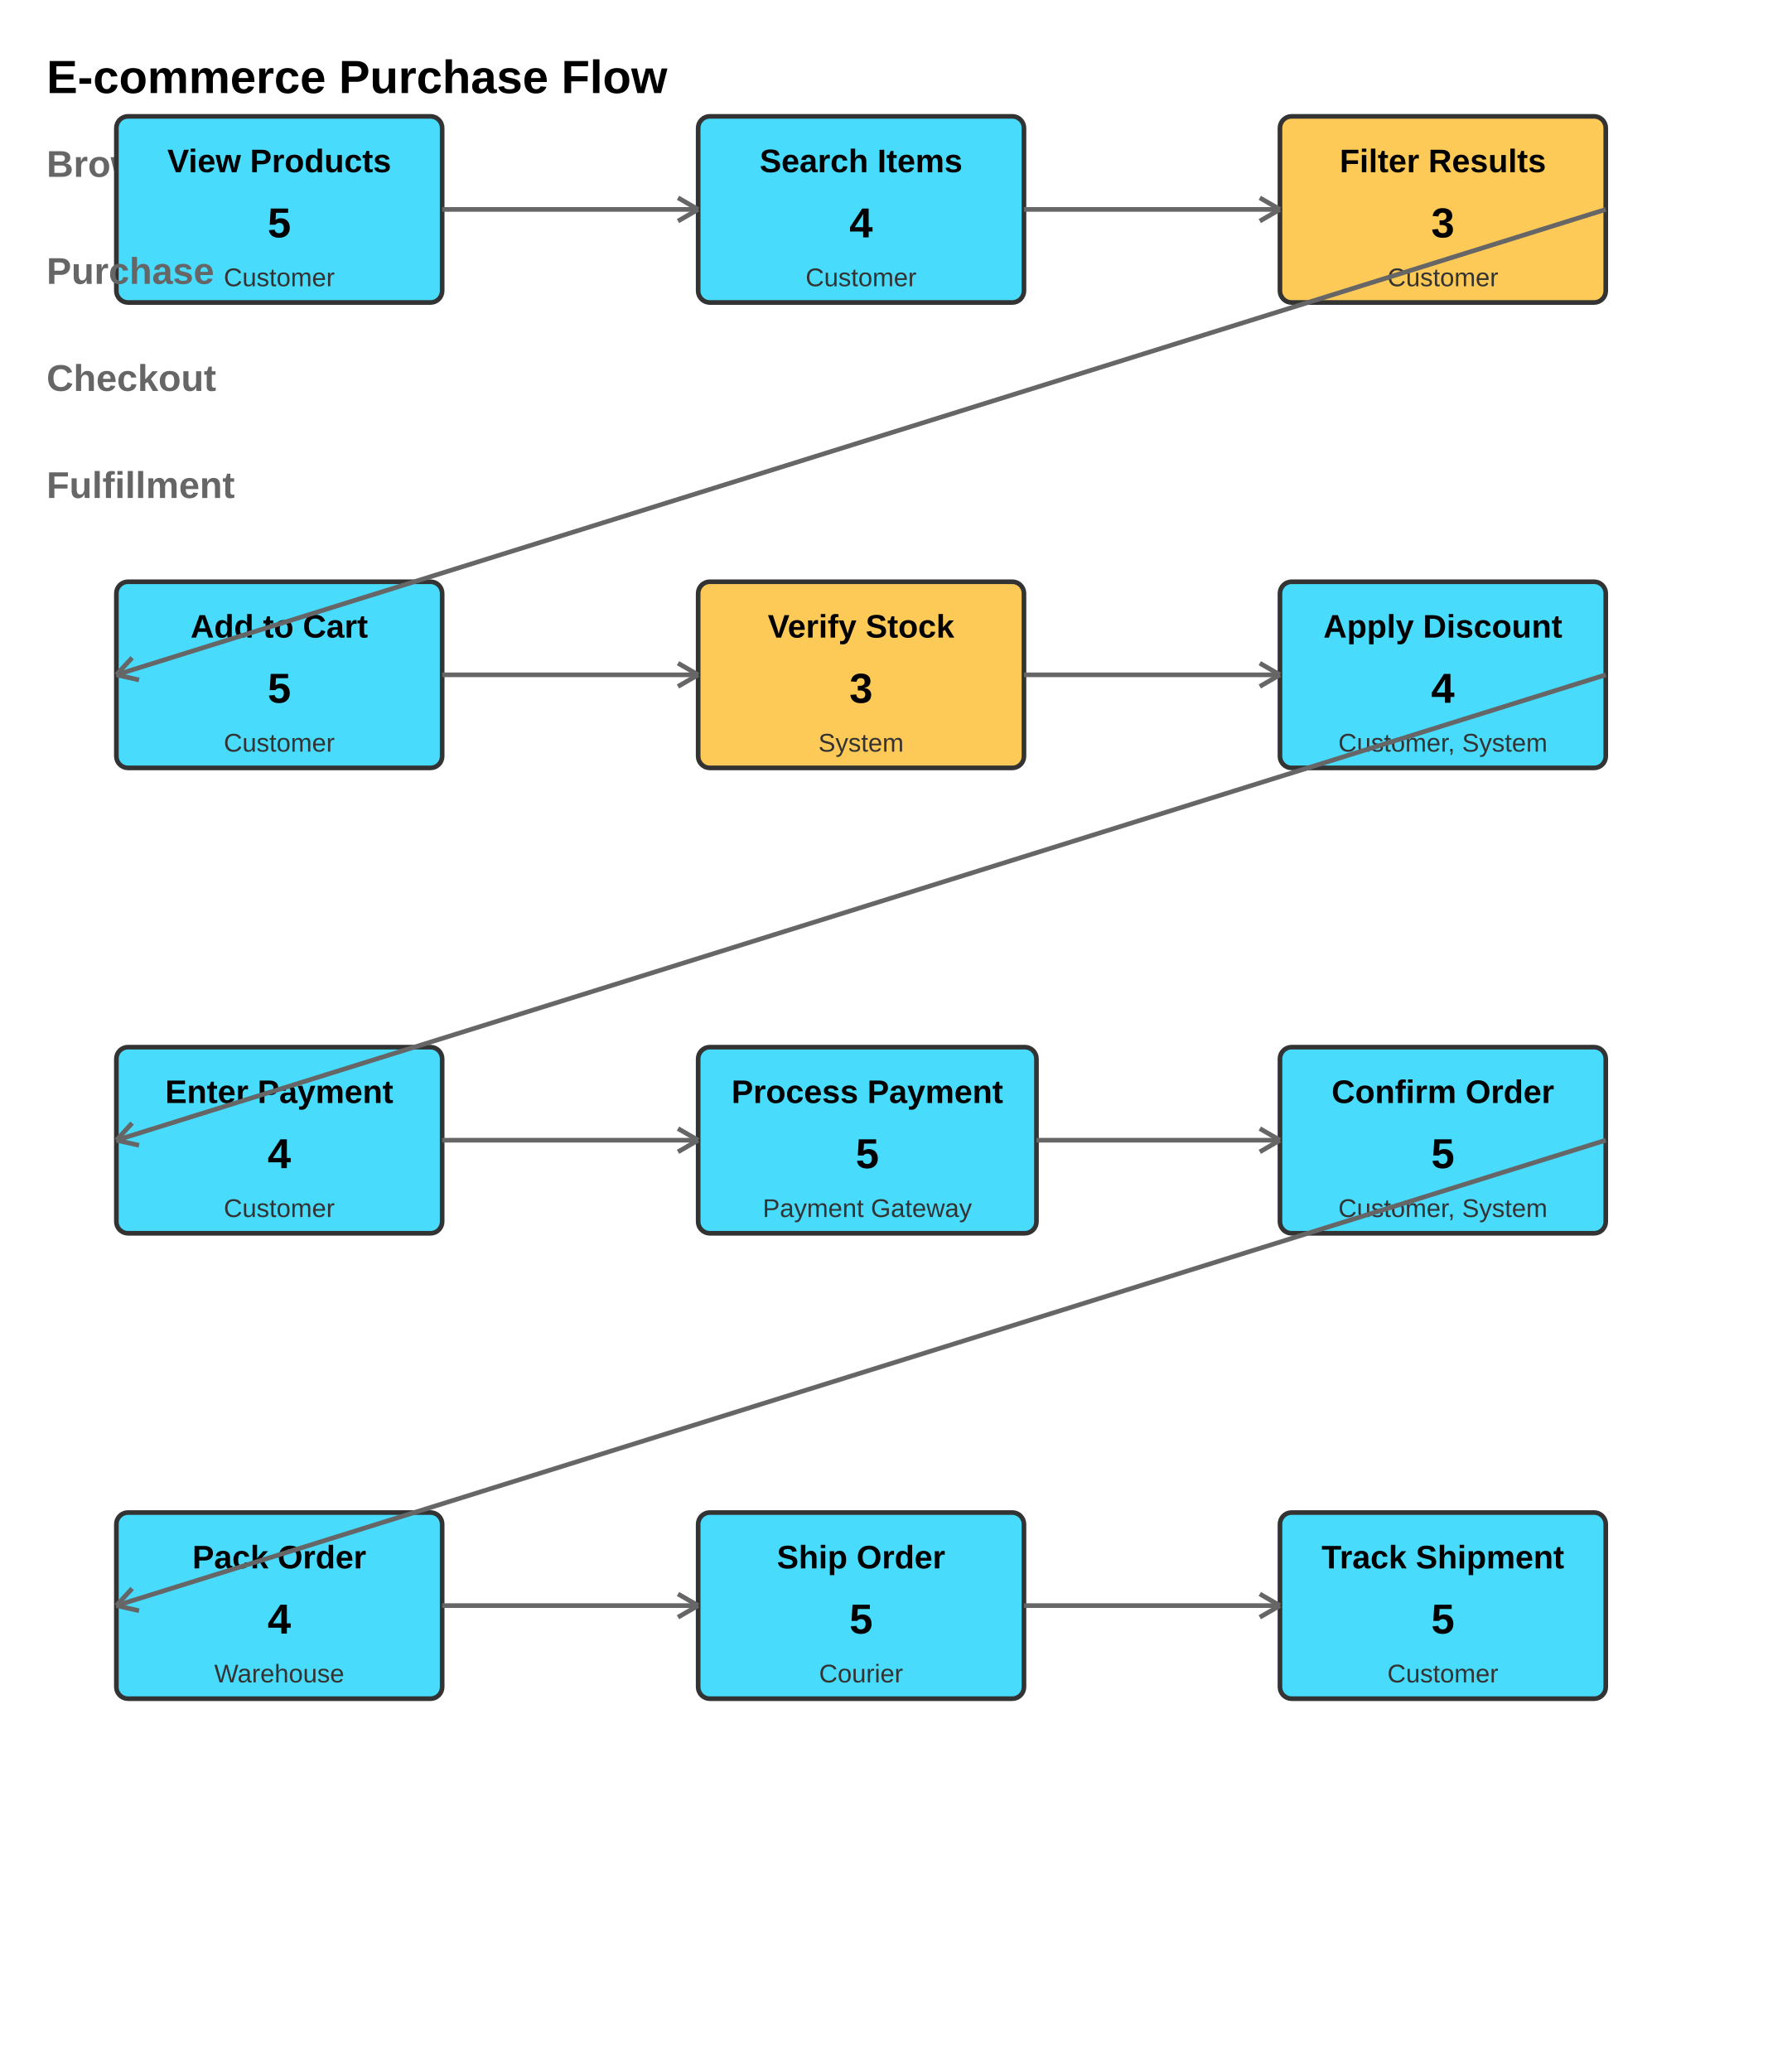
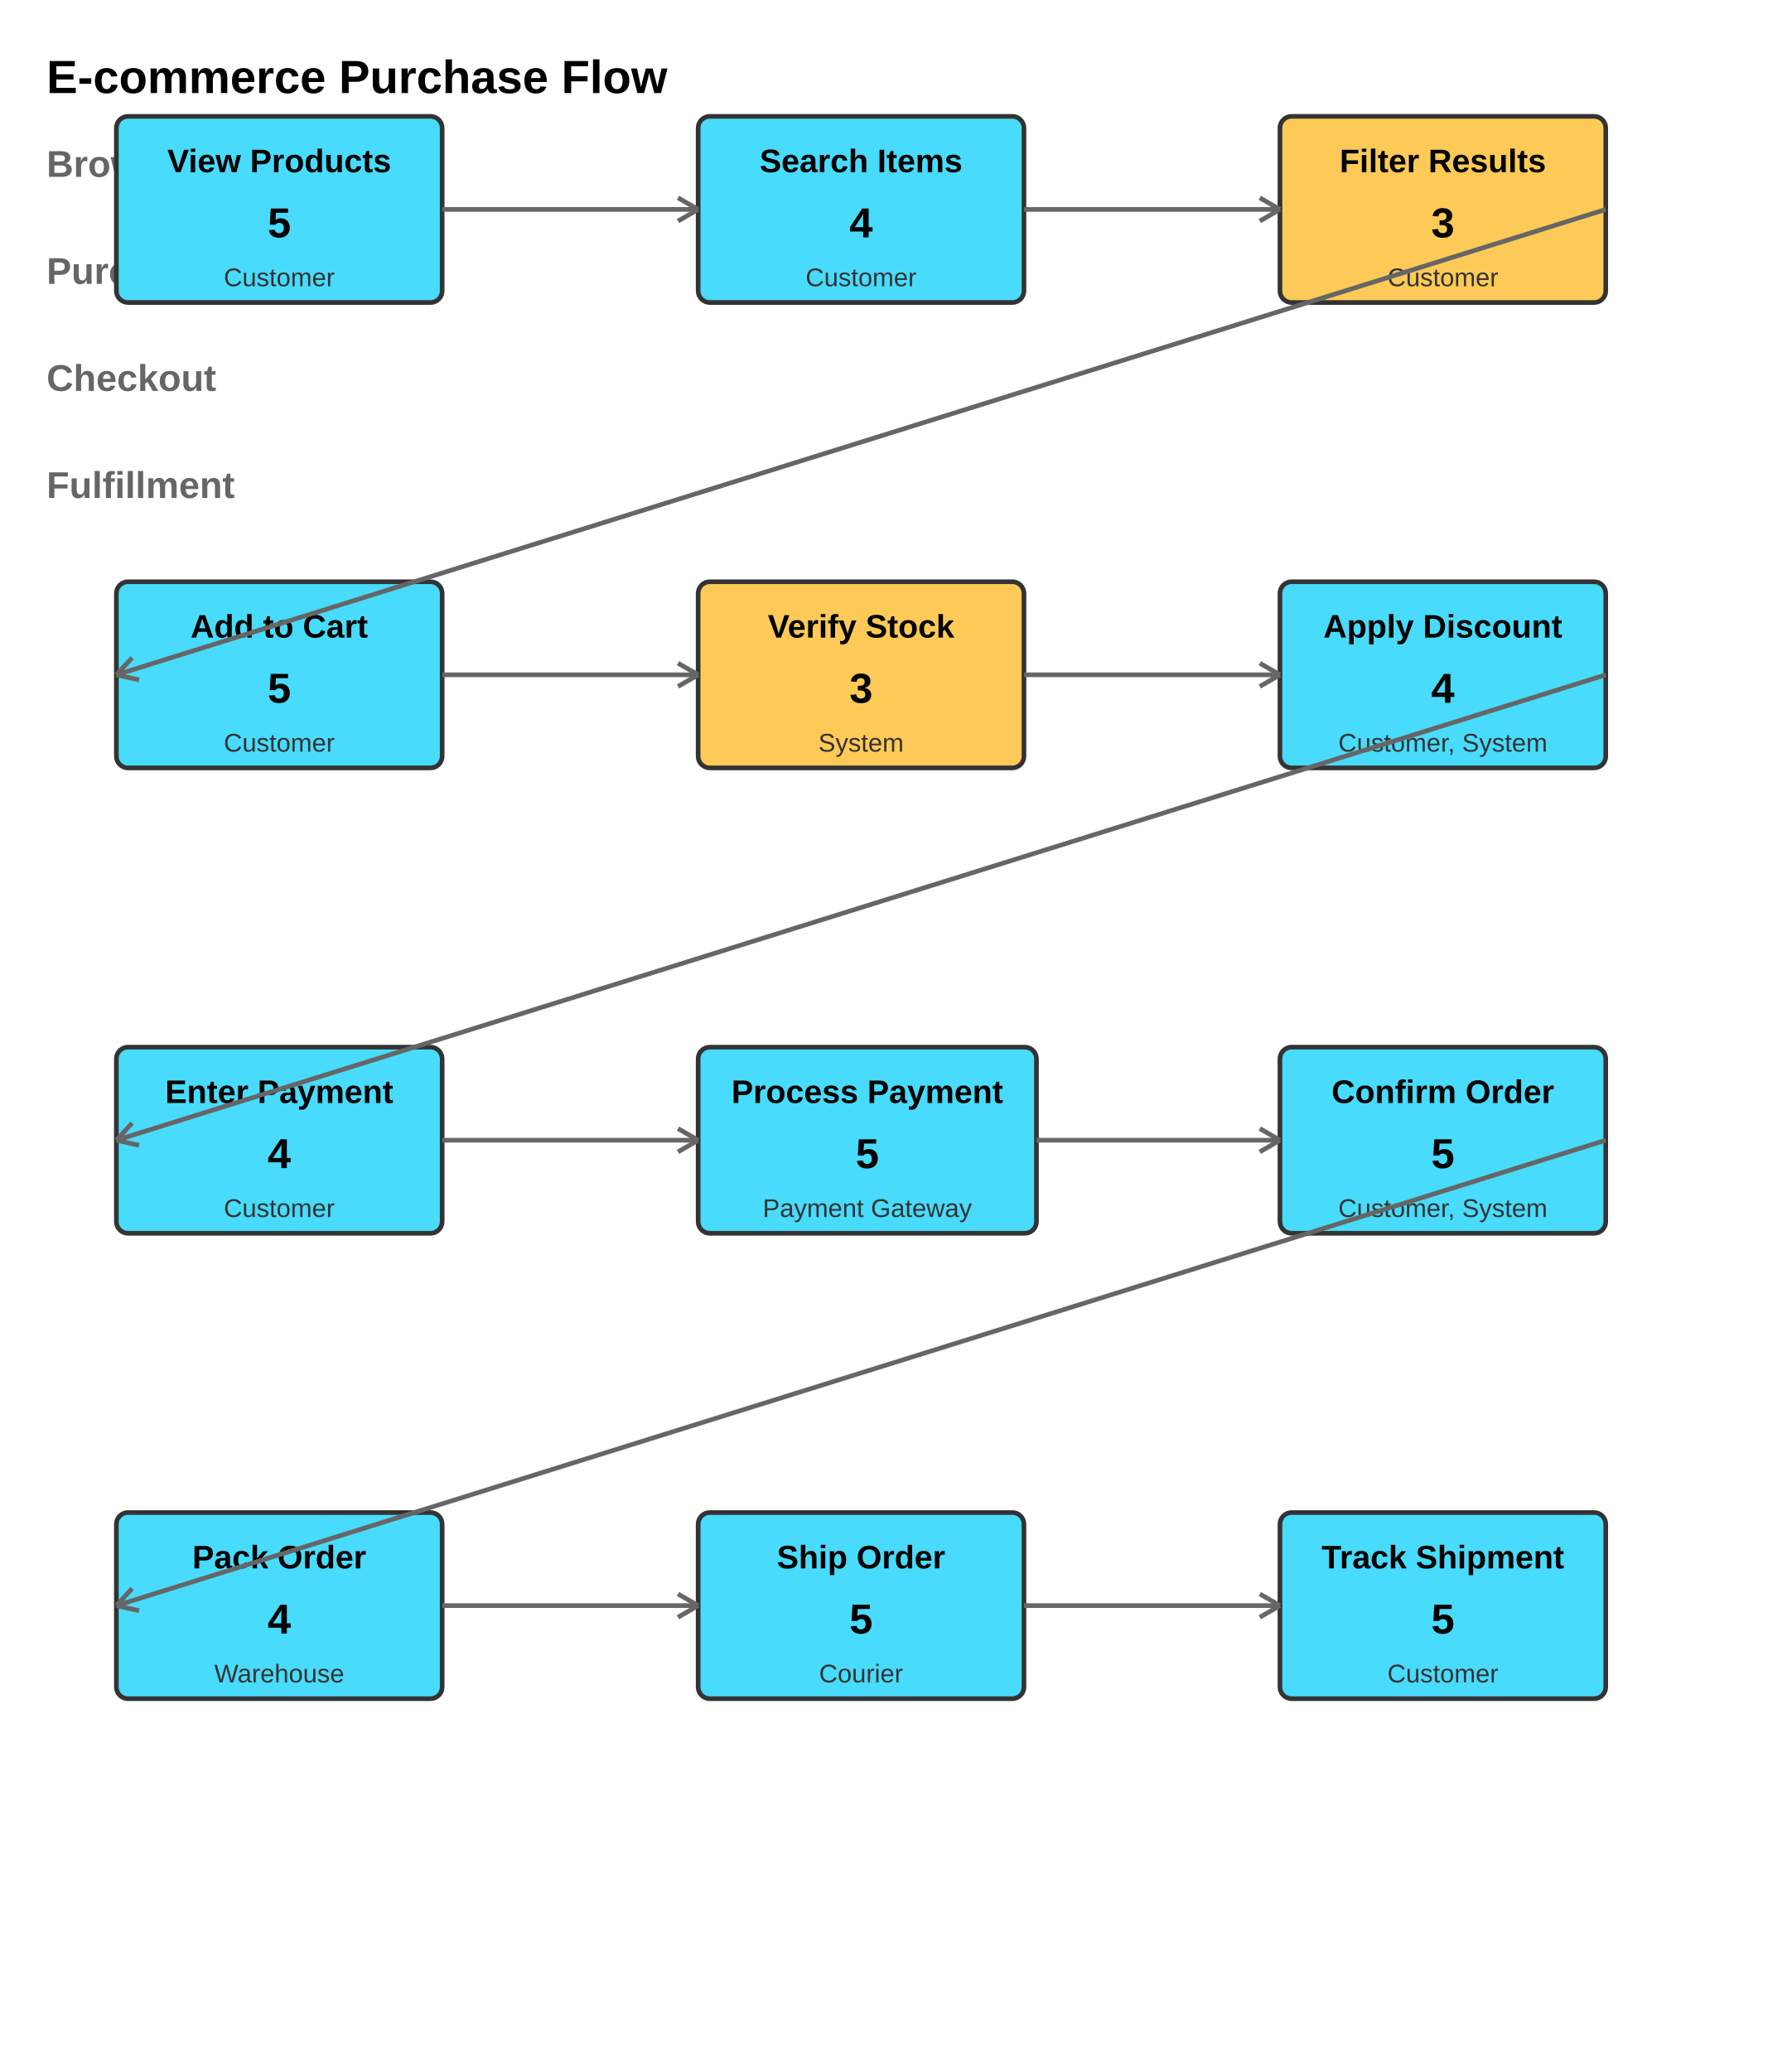
<svg xmlns="http://www.w3.org/2000/svg" width="770.0" height="890.0" viewBox="0 0 770 890" version="1.2" baseProfile="tiny">
  <text fill="#000000" x="20.0" y="40.0" font-family="Arial, sans-serif" font-size="20" font-weight="bold">E-commerce Purchase Flow</text>
-   <text fill="#666666" x="20.0" y="76.0" font-family="Arial, sans-serif" font-size="16" font-weight="bold">Browse</text>
+   <text class="journey-section" fill="#666666" x="20.0" y="76.0" font-family="Arial, sans-serif" font-size="16" font-weight="bold">Browse</text>
+   <text class="journey-section" fill="#666666" x="20.0" y="122.0" font-family="Arial, sans-serif" font-size="16" font-weight="bold">Purchase</text>
+   <text class="journey-section" fill="#666666" x="20.0" y="168.0" font-family="Arial, sans-serif" font-size="16" font-weight="bold">Checkout</text>
+   <text class="journey-section" fill="#666666" x="20.0" y="214.0" font-family="Arial, sans-serif" font-size="16" font-weight="bold">Fulfillment</text>
  <g id="task-task_0">
    <rect fill="#48dbfb" stroke="#333333" stroke-width="2" x="50.0" y="50.0" width="140.0" height="80.0" rx="5.0" ry="5.0" />
    <text fill="#000000" x="120.0" y="74.0" text-anchor="middle" font-family="Arial, sans-serif" font-size="14" font-weight="bold">View Products</text>
    <text fill="#000000" x="120.0" y="102.0" text-anchor="middle" font-family="Arial, sans-serif" font-size="18" font-weight="bold">5</text>
    <text fill="#333333" x="120.0" y="123.0" text-anchor="middle" font-family="Arial, sans-serif" font-size="11">Customer</text>
  </g>
  <g id="task-task_1">
    <rect fill="#48dbfb" stroke="#333333" stroke-width="2" x="300.0" y="50.0" width="140.0" height="80.0" rx="5.0" ry="5.0" />
    <text fill="#000000" x="370.0" y="74.0" text-anchor="middle" font-family="Arial, sans-serif" font-size="14" font-weight="bold">Search Items</text>
    <text fill="#000000" x="370.0" y="102.0" text-anchor="middle" font-family="Arial, sans-serif" font-size="18" font-weight="bold">4</text>
    <text fill="#333333" x="370.0" y="123.0" text-anchor="middle" font-family="Arial, sans-serif" font-size="11">Customer</text>
  </g>
  <g id="task-task_2">
    <rect fill="#feca57" stroke="#333333" stroke-width="2" x="550.0" y="50.0" width="140.0" height="80.0" rx="5.0" ry="5.0" />
    <text fill="#000000" x="620.0" y="74.0" text-anchor="middle" font-family="Arial, sans-serif" font-size="14" font-weight="bold">Filter Results</text>
    <text fill="#000000" x="620.0" y="102.0" text-anchor="middle" font-family="Arial, sans-serif" font-size="18" font-weight="bold">3</text>
    <text fill="#333333" x="620.0" y="123.0" text-anchor="middle" font-family="Arial, sans-serif" font-size="11">Customer</text>
  </g>
-   <text fill="#666666" x="20.0" y="122.0" font-family="Arial, sans-serif" font-size="16" font-weight="bold">Purchase</text>
  <g id="task-task_3">
    <rect fill="#48dbfb" stroke="#333333" stroke-width="2" x="50.0" y="250.0" width="140.0" height="80.0" rx="5.0" ry="5.0" />
    <text fill="#000000" x="120.0" y="274.0" text-anchor="middle" font-family="Arial, sans-serif" font-size="14" font-weight="bold">Add to Cart</text>
    <text fill="#000000" x="120.0" y="302.0" text-anchor="middle" font-family="Arial, sans-serif" font-size="18" font-weight="bold">5</text>
    <text fill="#333333" x="120.0" y="323.0" text-anchor="middle" font-family="Arial, sans-serif" font-size="11">Customer</text>
  </g>
  <g id="task-task_4">
    <rect fill="#feca57" stroke="#333333" stroke-width="2" x="300.0" y="250.0" width="140.0" height="80.0" rx="5.0" ry="5.0" />
    <text fill="#000000" x="370.0" y="274.0" text-anchor="middle" font-family="Arial, sans-serif" font-size="14" font-weight="bold">Verify Stock</text>
    <text fill="#000000" x="370.0" y="302.0" text-anchor="middle" font-family="Arial, sans-serif" font-size="18" font-weight="bold">3</text>
    <text fill="#333333" x="370.0" y="323.0" text-anchor="middle" font-family="Arial, sans-serif" font-size="11">System</text>
  </g>
  <g id="task-task_5">
    <rect fill="#48dbfb" stroke="#333333" stroke-width="2" x="550.0" y="250.0" width="140.0" height="80.0" rx="5.0" ry="5.0" />
    <text fill="#000000" x="620.0" y="274.0" text-anchor="middle" font-family="Arial, sans-serif" font-size="14" font-weight="bold">Apply Discount</text>
    <text fill="#000000" x="620.0" y="302.0" text-anchor="middle" font-family="Arial, sans-serif" font-size="18" font-weight="bold">4</text>
    <text fill="#333333" x="620.0" y="323.0" text-anchor="middle" font-family="Arial, sans-serif" font-size="11">Customer, System</text>
  </g>
-   <text fill="#666666" x="20.0" y="168.0" font-family="Arial, sans-serif" font-size="16" font-weight="bold">Checkout</text>
  <g id="task-task_6">
    <rect fill="#48dbfb" stroke="#333333" stroke-width="2" x="50.0" y="450.0" width="140.0" height="80.0" rx="5.0" ry="5.0" />
    <text fill="#000000" x="120.0" y="474.0" text-anchor="middle" font-family="Arial, sans-serif" font-size="14" font-weight="bold">Enter Payment</text>
    <text fill="#000000" x="120.0" y="502.0" text-anchor="middle" font-family="Arial, sans-serif" font-size="18" font-weight="bold">4</text>
    <text fill="#333333" x="120.0" y="523.0" text-anchor="middle" font-family="Arial, sans-serif" font-size="11">Customer</text>
  </g>
  <g id="task-task_7">
    <rect fill="#48dbfb" stroke="#333333" stroke-width="2" x="300.0" y="450.0" width="145.376" height="80.0" rx="5.0" ry="5.0" />
    <text fill="#000000" x="372.688" y="474.0" text-anchor="middle" font-family="Arial, sans-serif" font-size="14" font-weight="bold">Process Payment</text>
    <text fill="#000000" x="372.688" y="502.0" text-anchor="middle" font-family="Arial, sans-serif" font-size="18" font-weight="bold">5</text>
    <text fill="#333333" x="372.688" y="523.0" text-anchor="middle" font-family="Arial, sans-serif" font-size="11">Payment Gateway</text>
  </g>
  <g id="task-task_8">
    <rect fill="#48dbfb" stroke="#333333" stroke-width="2" x="550.0" y="450.0" width="140.0" height="80.0" rx="5.0" ry="5.0" />
    <text fill="#000000" x="620.0" y="474.0" text-anchor="middle" font-family="Arial, sans-serif" font-size="14" font-weight="bold">Confirm Order</text>
    <text fill="#000000" x="620.0" y="502.0" text-anchor="middle" font-family="Arial, sans-serif" font-size="18" font-weight="bold">5</text>
    <text fill="#333333" x="620.0" y="523.0" text-anchor="middle" font-family="Arial, sans-serif" font-size="11">Customer, System</text>
  </g>
-   <text fill="#666666" x="20.0" y="214.0" font-family="Arial, sans-serif" font-size="16" font-weight="bold">Fulfillment</text>
  <g id="task-task_9">
    <rect fill="#48dbfb" stroke="#333333" stroke-width="2" x="50.0" y="650.0" width="140.0" height="80.0" rx="5.0" ry="5.0" />
    <text fill="#000000" x="120.0" y="674.0" text-anchor="middle" font-family="Arial, sans-serif" font-size="14" font-weight="bold">Pack Order</text>
    <text fill="#000000" x="120.0" y="702.0" text-anchor="middle" font-family="Arial, sans-serif" font-size="18" font-weight="bold">4</text>
    <text fill="#333333" x="120.0" y="723.0" text-anchor="middle" font-family="Arial, sans-serif" font-size="11">Warehouse</text>
  </g>
  <g id="task-task_10">
    <rect fill="#48dbfb" stroke="#333333" stroke-width="2" x="300.0" y="650.0" width="140.0" height="80.0" rx="5.0" ry="5.0" />
    <text fill="#000000" x="370.0" y="674.0" text-anchor="middle" font-family="Arial, sans-serif" font-size="14" font-weight="bold">Ship Order</text>
    <text fill="#000000" x="370.0" y="702.0" text-anchor="middle" font-family="Arial, sans-serif" font-size="18" font-weight="bold">5</text>
    <text fill="#333333" x="370.0" y="723.0" text-anchor="middle" font-family="Arial, sans-serif" font-size="11">Courier</text>
  </g>
  <g id="task-task_11">
    <rect fill="#48dbfb" stroke="#333333" stroke-width="2" x="550.0" y="650.0" width="140.0" height="80.0" rx="5.0" ry="5.0" />
    <text fill="#000000" x="620.0" y="674.0" text-anchor="middle" font-family="Arial, sans-serif" font-size="14" font-weight="bold">Track Shipment</text>
    <text fill="#000000" x="620.0" y="702.0" text-anchor="middle" font-family="Arial, sans-serif" font-size="18" font-weight="bold">5</text>
    <text fill="#333333" x="620.0" y="723.0" text-anchor="middle" font-family="Arial, sans-serif" font-size="11">Customer</text>
  </g>
  <g id="arrow-flow_0">
    <line stroke="#666666" stroke-width="2" x1="190.0" y1="90.0" x2="300.0" y2="90.0" />
-     <path fill="none" stroke="#666666" stroke-width="2" d="M 300,90 L 291.34,95.0 M 300,90 L 291.34,85.0" />
+     <path fill="none" stroke="#666666" stroke-width="2" d="M 300,90.0 L 291.34,95.0 M 300,90.0 L 291.34,85.0" />
  </g>
  <g id="arrow-flow_1">
    <line stroke="#666666" stroke-width="2" x1="440.0" y1="90.0" x2="550.0" y2="90.0" />
-     <path fill="none" stroke="#666666" stroke-width="2" d="M 550,90 L 541.34,95.0 M 550,90 L 541.34,85.0" />
+     <path fill="none" stroke="#666666" stroke-width="2" d="M 550,90.0 L 541.34,95.0 M 550,90.0 L 541.34,85.0" />
  </g>
  <g id="arrow-flow_2">
    <line stroke="#666666" stroke-width="2" x1="690.0" y1="90.0" x2="50.0" y2="290.0" />
-     <path fill="none" stroke="#666666" stroke-width="2" d="M 50,290 L 56.775,282.644 M 50,290 L 59.757,292.189" />
+     <path fill="none" stroke="#666666" stroke-width="2" d="M 50,290.0 L 56.775,282.644 M 50,290.0 L 59.757,292.189" />
  </g>
  <g id="arrow-flow_3">
    <line stroke="#666666" stroke-width="2" x1="190.0" y1="290.0" x2="300.0" y2="290.0" />
-     <path fill="none" stroke="#666666" stroke-width="2" d="M 300,290 L 291.34,295.0 M 300,290 L 291.34,285.0" />
+     <path fill="none" stroke="#666666" stroke-width="2" d="M 300,290.0 L 291.34,295.0 M 300,290.0 L 291.34,285.0" />
  </g>
  <g id="arrow-flow_4">
    <line stroke="#666666" stroke-width="2" x1="440.0" y1="290.0" x2="550.0" y2="290.0" />
-     <path fill="none" stroke="#666666" stroke-width="2" d="M 550,290 L 541.34,295.0 M 550,290 L 541.34,285.0" />
+     <path fill="none" stroke="#666666" stroke-width="2" d="M 550,290.0 L 541.34,295.0 M 550,290.0 L 541.34,285.0" />
  </g>
  <g id="arrow-flow_5">
    <line stroke="#666666" stroke-width="2" x1="690.0" y1="290.0" x2="50.0" y2="490.0" />
-     <path fill="none" stroke="#666666" stroke-width="2" d="M 50,490 L 56.775,482.644 M 50,490 L 59.757,492.189" />
+     <path fill="none" stroke="#666666" stroke-width="2" d="M 50,490.0 L 56.775,482.644 M 50,490.0 L 59.757,492.189" />
  </g>
  <g id="arrow-flow_6">
    <line stroke="#666666" stroke-width="2" x1="190.0" y1="490.0" x2="300.0" y2="490.0" />
-     <path fill="none" stroke="#666666" stroke-width="2" d="M 300,490 L 291.34,495.0 M 300,490 L 291.34,485.0" />
+     <path fill="none" stroke="#666666" stroke-width="2" d="M 300,490.0 L 291.34,495.0 M 300,490.0 L 291.34,485.0" />
  </g>
  <g id="arrow-flow_7">
    <line stroke="#666666" stroke-width="2" x1="445.376" y1="490.0" x2="550.0" y2="490.0" />
-     <path fill="none" stroke="#666666" stroke-width="2" d="M 550,490 L 541.34,495.0 M 550,490 L 541.34,485.0" />
+     <path fill="none" stroke="#666666" stroke-width="2" d="M 550,490.0 L 541.34,495.0 M 550,490.0 L 541.34,485.0" />
  </g>
  <g id="arrow-flow_8">
    <line stroke="#666666" stroke-width="2" x1="690.0" y1="490.0" x2="50.0" y2="690.0" />
-     <path fill="none" stroke="#666666" stroke-width="2" d="M 50,690 L 56.775,682.644 M 50,690 L 59.757,692.189" />
+     <path fill="none" stroke="#666666" stroke-width="2" d="M 50,690.0 L 56.775,682.644 M 50,690.0 L 59.757,692.189" />
  </g>
  <g id="arrow-flow_9">
    <line stroke="#666666" stroke-width="2" x1="190.0" y1="690.0" x2="300.0" y2="690.0" />
-     <path fill="none" stroke="#666666" stroke-width="2" d="M 300,690 L 291.34,695.0 M 300,690 L 291.34,685.0" />
+     <path fill="none" stroke="#666666" stroke-width="2" d="M 300,690.0 L 291.34,695.0 M 300,690.0 L 291.34,685.0" />
  </g>
  <g id="arrow-flow_10">
    <line stroke="#666666" stroke-width="2" x1="440.0" y1="690.0" x2="550.0" y2="690.0" />
-     <path fill="none" stroke="#666666" stroke-width="2" d="M 550,690 L 541.34,695.0 M 550,690 L 541.34,685.0" />
+     <path fill="none" stroke="#666666" stroke-width="2" d="M 550,690.0 L 541.34,695.0 M 550,690.0 L 541.34,685.0" />
  </g>
</svg>
